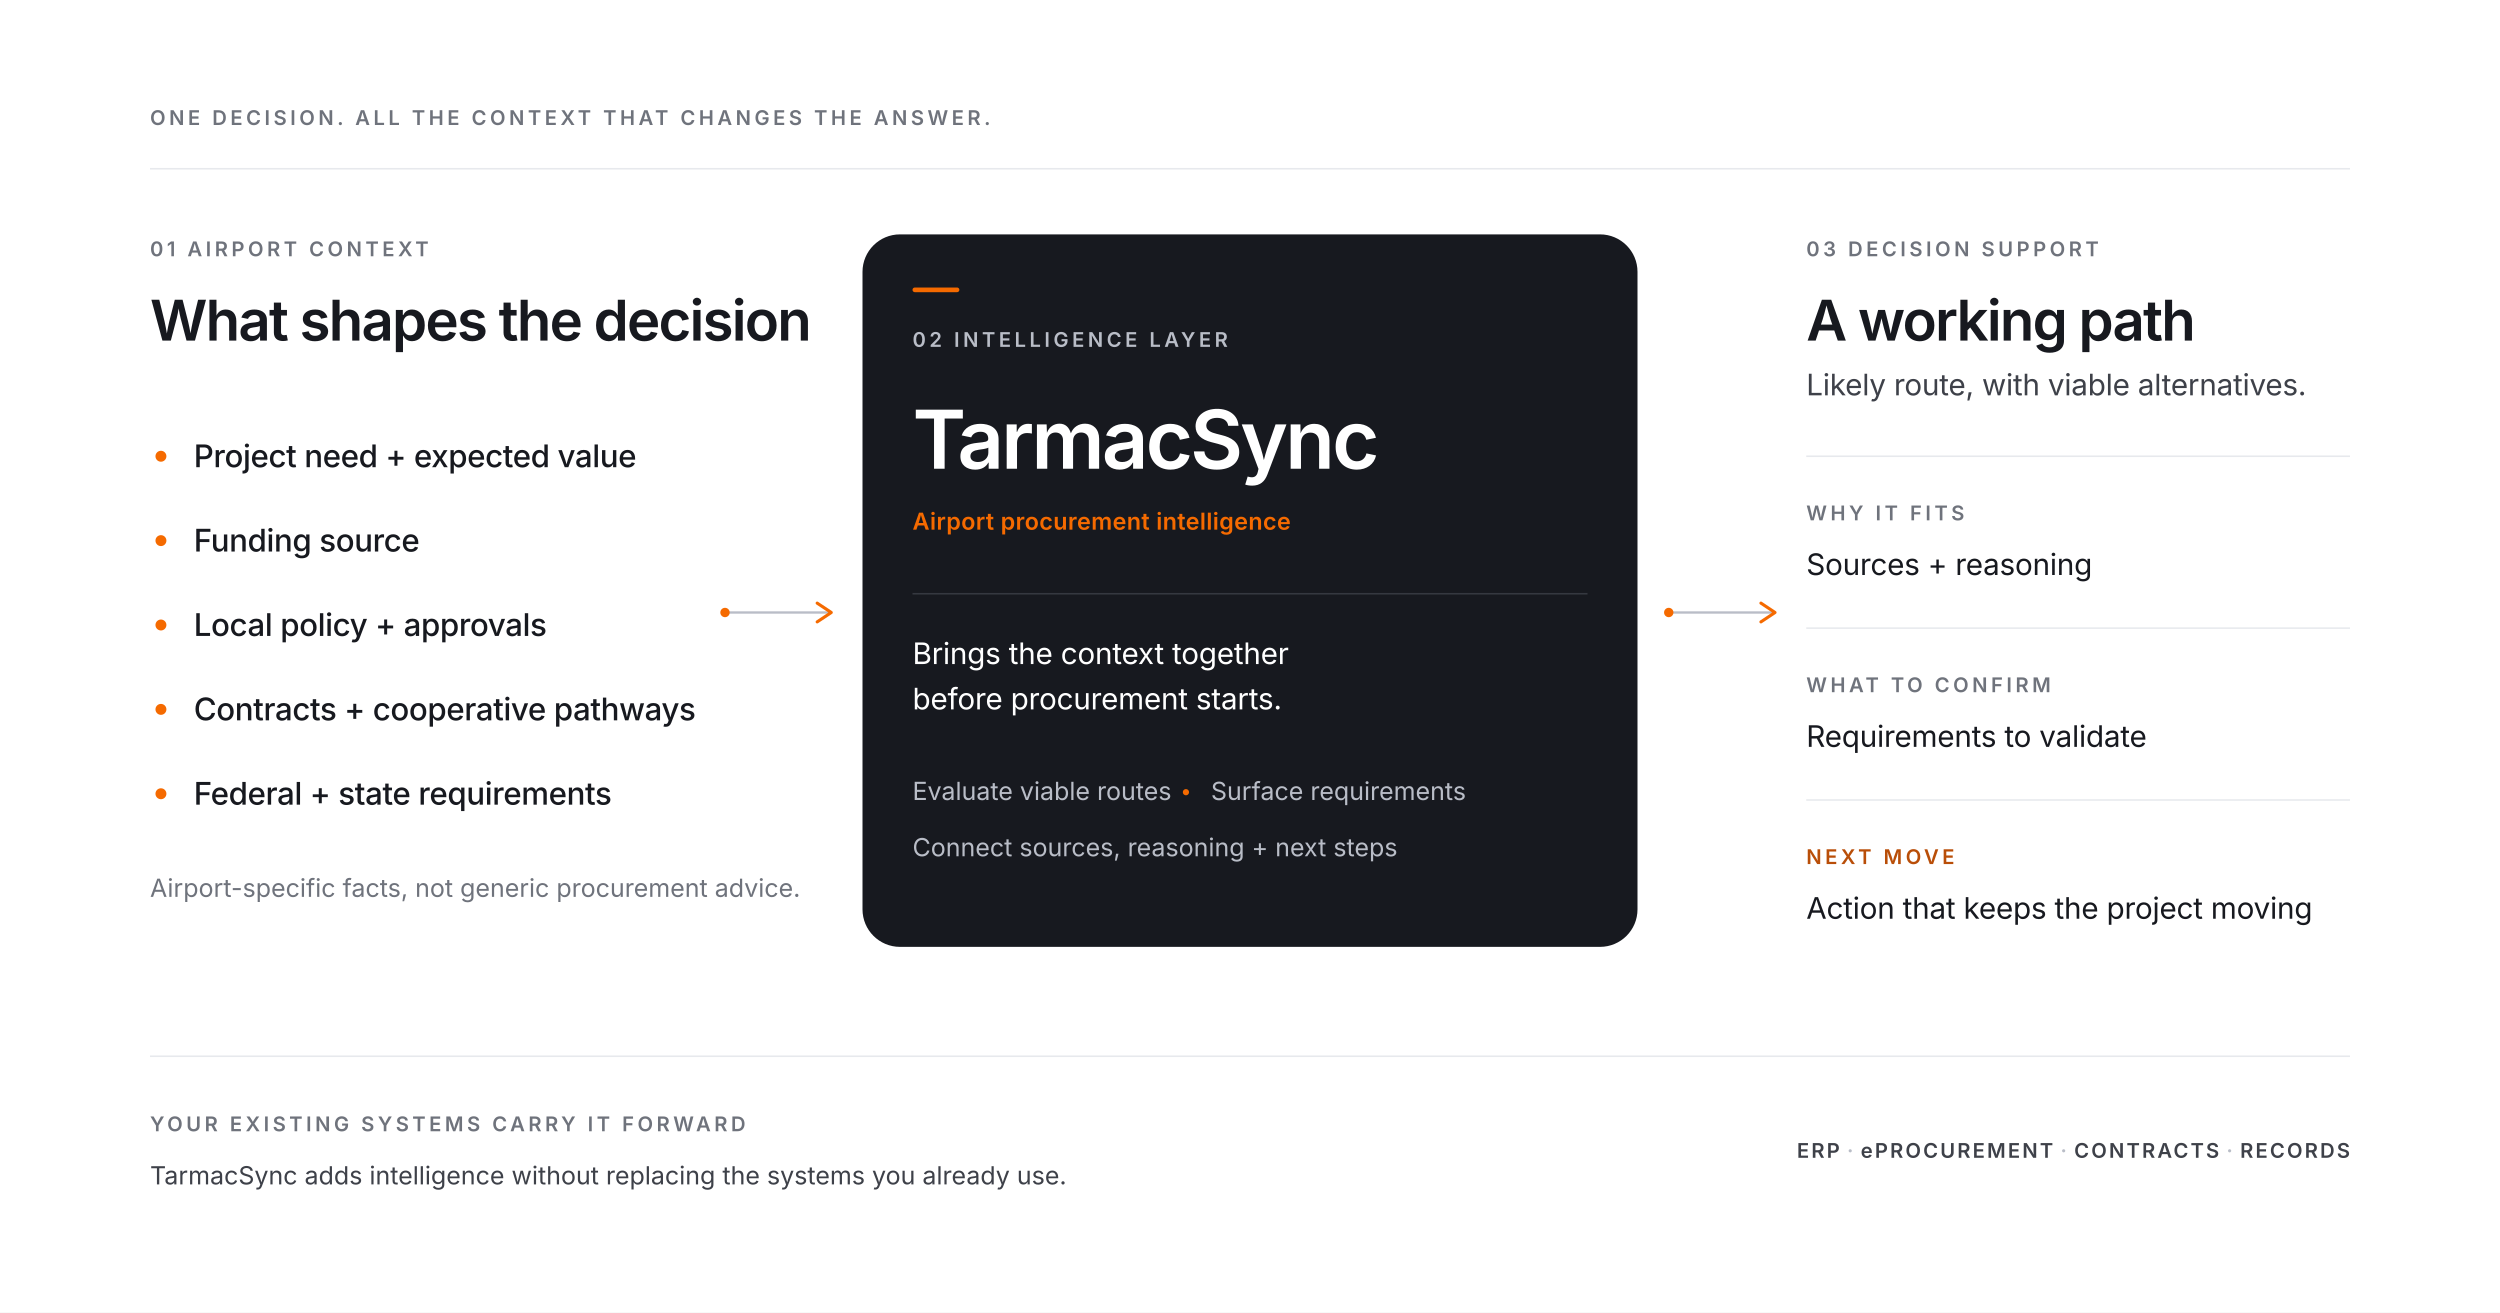
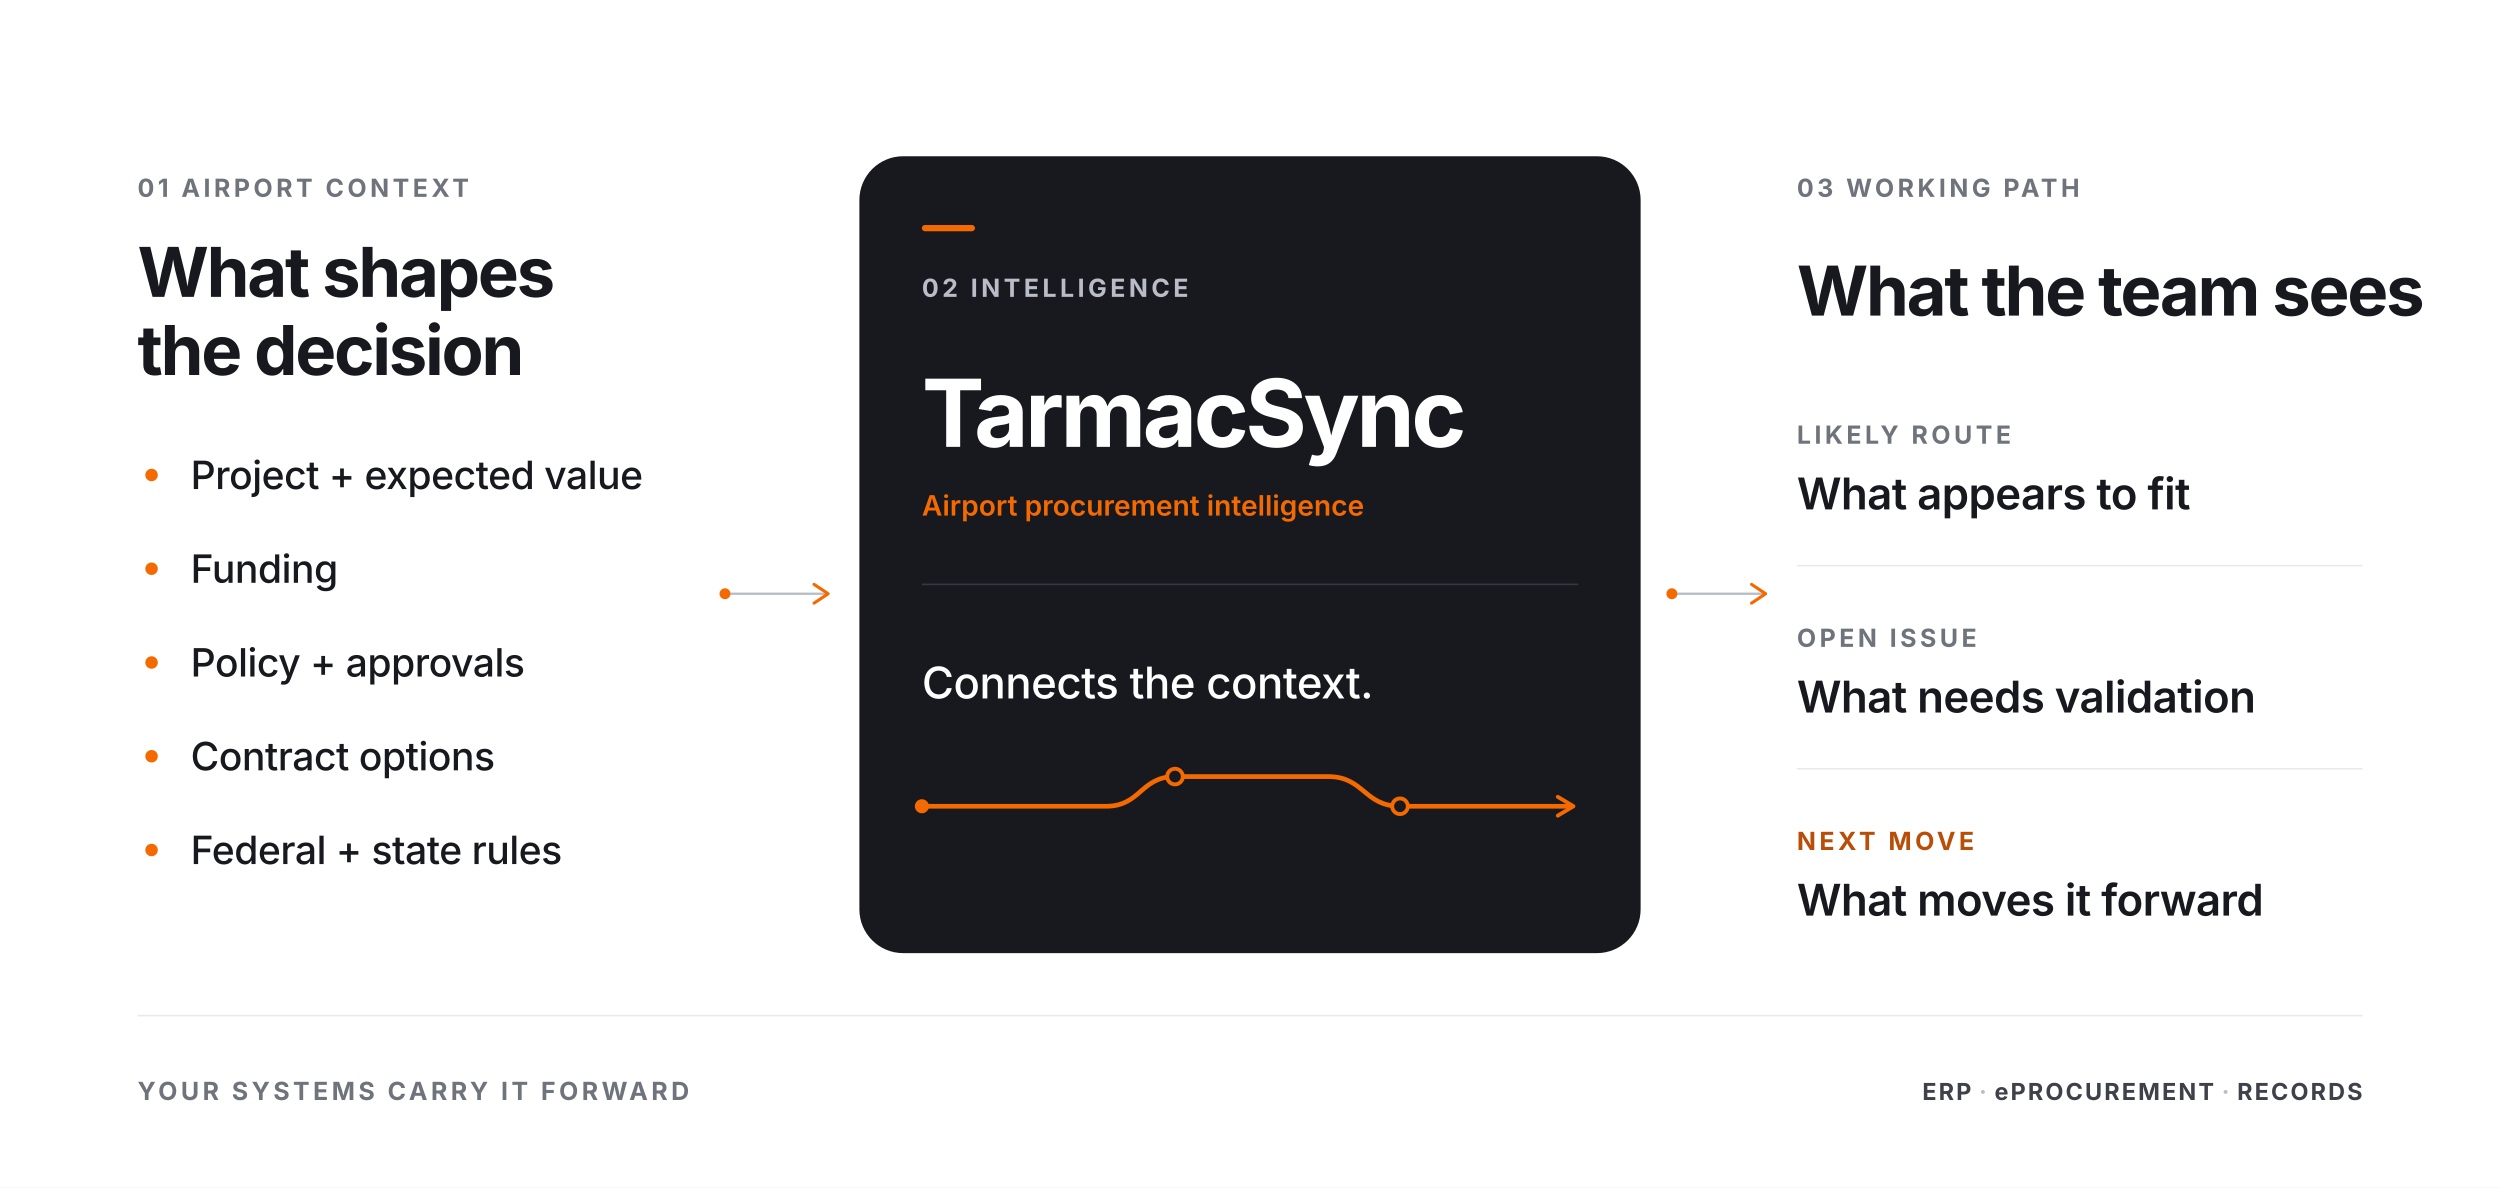
- <svg xmlns="http://www.w3.org/2000/svg" width="1600" height="840" viewBox="0 0 1600 840" role="img" aria-labelledby="title description">
+ <svg xmlns="http://www.w3.org/2000/svg" width="1600" height="760" viewBox="0 0 1600 760" role="img" aria-labelledby="title description">
  <defs>
    <style>
      .sans { font-family: Inter, Aptos, Arial, Helvetica, sans-serif; }
-       .label { font-size: 13px; font-weight: 600; letter-spacing: 2.2px; }
-       .eyebrow { font-size: 15px; font-weight: 600; letter-spacing: .2px; }
-       .heading { font-size: 36px; font-weight: 600; letter-spacing: -1.1px; }
-       .brand { font-size: 52px; font-weight: 600; letter-spacing: -1.8px; }
-       .body { font-size: 19px; font-weight: 400; letter-spacing: -.15px; }
-       .item { font-size: 20px; font-weight: 500; letter-spacing: -.25px; }
-       .small { font-size: 16px; font-weight: 400; }
-       .systems { font-size: 13px; font-weight: 600; letter-spacing: 1.35px; }
+       .label { font-size: 16px; font-weight: 650; letter-spacing: 2.2px; }
+       .heading { font-size: 44px; font-weight: 650; letter-spacing: -1.4px; }
+       .item { font-size: 25px; font-weight: 520; letter-spacing: -.3px; }
+       .brand { font-size: 60px; font-weight: 650; letter-spacing: -2.2px; }
+       .accent { font-size: 18px; font-weight: 600; }
+       .center-copy { font-size: 28px; font-weight: 500; letter-spacing: -.3px; }
+       .output { font-size: 28px; font-weight: 560; letter-spacing: -.35px; }
+       .systems { font-size: 15px; font-weight: 650; letter-spacing: 1.35px; }
    </style>
  </defs>
-   <rect width="1600" height="840" fill="#FFFFFF" />
+   <rect width="1600" height="760" fill="#FFFFFF" />
  <g class="sans">
-     <text x="96" y="80" class="label" fill="#6F737C">ONE DECISION. ALL THE CONTEXT THAT CHANGES THE ANSWER.</text>
-     <line x1="96" y1="108" x2="1504" y2="108" stroke="#E7E9ED" />
-     <g>
-       <text x="96" y="164" class="label" fill="#6F737C">01  AIRPORT CONTEXT</text>
-       <text x="96" y="218" class="heading" fill="#17191F">What shapes the decision</text>
-       <g class="item" fill="#17191F">
-         <circle cx="103" cy="292" r="3.5" fill="#F56A00" />
-         <text x="124" y="299">Project need + expected value</text>
-         <circle cx="103" cy="346" r="3.5" fill="#F56A00" />
-         <text x="124" y="353">Funding source</text>
-         <circle cx="103" cy="400" r="3.5" fill="#F56A00" />
-         <text x="124" y="407">Local policy + approvals</text>
-         <circle cx="103" cy="454" r="3.5" fill="#F56A00" />
-         <text x="124" y="461">Contracts + cooperative pathways</text>
-         <circle cx="103" cy="508" r="3.5" fill="#F56A00" />
-         <text x="124" y="515">Federal + state requirements</text>
-       </g>
-       <text x="96" y="574" class="small" fill="#6F737C">Airport-specific facts, not generic procurement advice.</text>
+     <text x="88" y="126" class="label" fill="#6F737C">01  AIRPORT CONTEXT</text>
+     <text x="88" y="190" class="heading" fill="#17191F">What shapes</text>
+     <text x="88" y="240" class="heading" fill="#17191F">the decision</text>
+     <g class="item" fill="#17191F">
+       <circle cx="97" cy="304" r="4" fill="#F56A00" />
+       <text x="122" y="313">Project + expected value</text>
+       <circle cx="97" cy="364" r="4" fill="#F56A00" />
+       <text x="122" y="373">Funding</text>
+       <circle cx="97" cy="424" r="4" fill="#F56A00" />
+       <text x="122" y="433">Policy + approvals</text>
+       <circle cx="97" cy="484" r="4" fill="#F56A00" />
+       <text x="122" y="493">Contract options</text>
+       <circle cx="97" cy="544" r="4" fill="#F56A00" />
+       <text x="122" y="553">Federal + state rules</text>
    </g>
-     <line x1="464" y1="392" x2="532" y2="392" stroke="#B9BDC7" stroke-width="1.5" />
-     <circle cx="464" cy="392" r="3" fill="#F56A00" />
-     <path d="M523 386 L532 392 L523 398" fill="none" stroke="#F56A00" stroke-width="2" stroke-linecap="round" stroke-linejoin="round" />
-     <g>
-       <rect x="552" y="150" width="496" height="456" rx="24" fill="#17191F" />
-       <rect x="584" y="184" width="30" height="3" rx="1.5" fill="#F56A00" />
-       <text x="584" y="222" class="label" fill="#B9BDC7">02  INTELLIGENCE LAYER</text>
-       <text x="584" y="300" class="brand" fill="#FFFFFF">TarmacSync</text>
-       <text x="584" y="339" class="eyebrow" fill="#F56A00">Airport procurement intelligence</text>
-       <line x1="584" y1="380" x2="1016" y2="380" stroke="#353840" />
-       <text x="584" y="425" class="body" fill="#FFFFFF">Brings the context together</text>
-       <text x="584" y="454" class="body" fill="#FFFFFF">before procurement starts.</text>
-       <text x="584" y="512" class="small" fill="#B9BDC7">Evaluate viable routes</text>
-       <circle cx="759" cy="507" r="2" fill="#F56A00" />
-       <text x="775" y="512" class="small" fill="#B9BDC7">Surface requirements</text>
-       <text x="584" y="548" class="small" fill="#B9BDC7">Connect sources, reasoning + next steps</text>
-     </g>
-     <line x1="1068" y1="392" x2="1136" y2="392" stroke="#B9BDC7" stroke-width="1.5" />
-     <circle cx="1068" cy="392" r="3" fill="#F56A00" />
-     <path d="M1127 386 L1136 392 L1127 398" fill="none" stroke="#F56A00" stroke-width="2" stroke-linecap="round" stroke-linejoin="round" />
-     <g>
-       <text x="1156" y="164" class="label" fill="#6F737C">03  DECISION SUPPORT</text>
-       <text x="1156" y="218" class="heading" fill="#17191F">A working path</text>
-       <text x="1156" y="253" class="body" fill="#3E4149">Likely route, with viable alternatives.</text>
-       <line x1="1156" y1="292" x2="1504" y2="292" stroke="#E7E9ED" />
-       <text x="1156" y="333" class="label" fill="#6F737C">WHY IT FITS</text>
-       <text x="1156" y="368" class="body" fill="#17191F">Sources + reasoning</text>
-       <line x1="1156" y1="402" x2="1504" y2="402" stroke="#E7E9ED" />
-       <text x="1156" y="443" class="label" fill="#6F737C">WHAT TO CONFIRM</text>
-       <text x="1156" y="478" class="body" fill="#17191F">Requirements to validate</text>
-       <line x1="1156" y1="512" x2="1504" y2="512" stroke="#E7E9ED" />
-       <text x="1156" y="553" class="label" fill="#B94E08">NEXT MOVE</text>
-       <text x="1156" y="588" class="body" fill="#17191F">Action that keeps the project moving</text>
-     </g>
-     <line x1="96" y1="676" x2="1504" y2="676" stroke="#E7E9ED" />
-     <text x="96" y="724" class="label" fill="#6F737C">YOUR EXISTING SYSTEMS CARRY IT FORWARD</text>
-     <text x="96" y="758" class="small" fill="#3E4149">TarmacSync adds intelligence without replacing the systems you already use.</text>
-     <text x="1504" y="741" text-anchor="end" class="systems" fill="#3E4149">ERP <tspan fill="#B9BDC7">·</tspan> ePROCUREMENT <tspan fill="#B9BDC7">·</tspan> CONTRACTS <tspan fill="#B9BDC7">·</tspan> RECORDS</text>
+     <line x1="464" y1="380" x2="530" y2="380" stroke="#B9BDC7" stroke-width="1.5" />
+     <circle cx="464" cy="380" r="3.5" fill="#F56A00" />
+     <path d="M521 374 L530 380 L521 386" fill="none" stroke="#F56A00" stroke-width="2" stroke-linecap="round" stroke-linejoin="round" />
+     <rect x="550" y="100" width="500" height="510" rx="28" fill="#17191F" />
+     <rect x="590" y="144" width="34" height="4" rx="2" fill="#F56A00" />
+     <text x="590" y="190" class="label" fill="#B9BDC7">02  INTELLIGENCE</text>
+     <text x="590" y="286" class="brand" fill="#FFFFFF">TarmacSync</text>
+     <text x="590" y="330" class="accent" fill="#F56A00">Airport procurement intelligence</text>
+     <line x1="590" y1="374" x2="1010" y2="374" stroke="#353840" />
+     <text x="590" y="447" class="center-copy" fill="#FFFFFF">Connects the context.</text>
+     <path d="M590 516 H708 C730 516 730 497 752 497 H850 C873 497 873 516 896 516 H1006" fill="none" stroke="#F56A00" stroke-width="3" stroke-linecap="round" />
+     <circle cx="590" cy="516" r="4.5" fill="#F56A00" />
+     <circle cx="752" cy="497" r="5" fill="#17191F" stroke="#F56A00" stroke-width="2.5" />
+     <circle cx="896" cy="516" r="5" fill="#17191F" stroke="#F56A00" stroke-width="2.5" />
+     <path d="M997 510 L1007 516 L997 522" fill="none" stroke="#F56A00" stroke-width="2.5" stroke-linecap="round" stroke-linejoin="round" />
+     <line x1="1070" y1="380" x2="1130" y2="380" stroke="#B9BDC7" stroke-width="1.5" />
+     <circle cx="1070" cy="380" r="3.5" fill="#F56A00" />
+     <path d="M1121 374 L1130 380 L1121 386" fill="none" stroke="#F56A00" stroke-width="2" stroke-linecap="round" stroke-linejoin="round" />
+     <text x="1150" y="126" class="label" fill="#6F737C">03  WORKING PATH</text>
+     <text x="1150" y="202" class="heading" fill="#17191F">What the team sees</text>
+     <text x="1150" y="284" class="label" fill="#6F737C">LIKELY ROUTE</text>
+     <text x="1150" y="326" class="output" fill="#17191F">What appears to fit</text>
+     <line x1="1150" y1="362" x2="1512" y2="362" stroke="#E7E9ED" />
+     <text x="1150" y="414" class="label" fill="#6F737C">OPEN ISSUE</text>
+     <text x="1150" y="456" class="output" fill="#17191F">What needs validation</text>
+     <line x1="1150" y1="492" x2="1512" y2="492" stroke="#E7E9ED" />
+     <text x="1150" y="544" class="label" fill="#B94E08">NEXT MOVE</text>
+     <text x="1150" y="586" class="output" fill="#17191F">What moves it forward</text>
+     <line x1="88" y1="650" x2="1512" y2="650" stroke="#E7E9ED" />
+     <text x="88" y="704" class="label" fill="#6F737C">YOUR SYSTEMS CARRY IT FORWARD</text>
+     <text x="1512" y="704" text-anchor="end" class="systems" fill="#3E4149">ERP <tspan fill="#B9BDC7">·</tspan> ePROCUREMENT <tspan fill="#B9BDC7">·</tspan> RECORDS</text>
  </g>
</svg>
